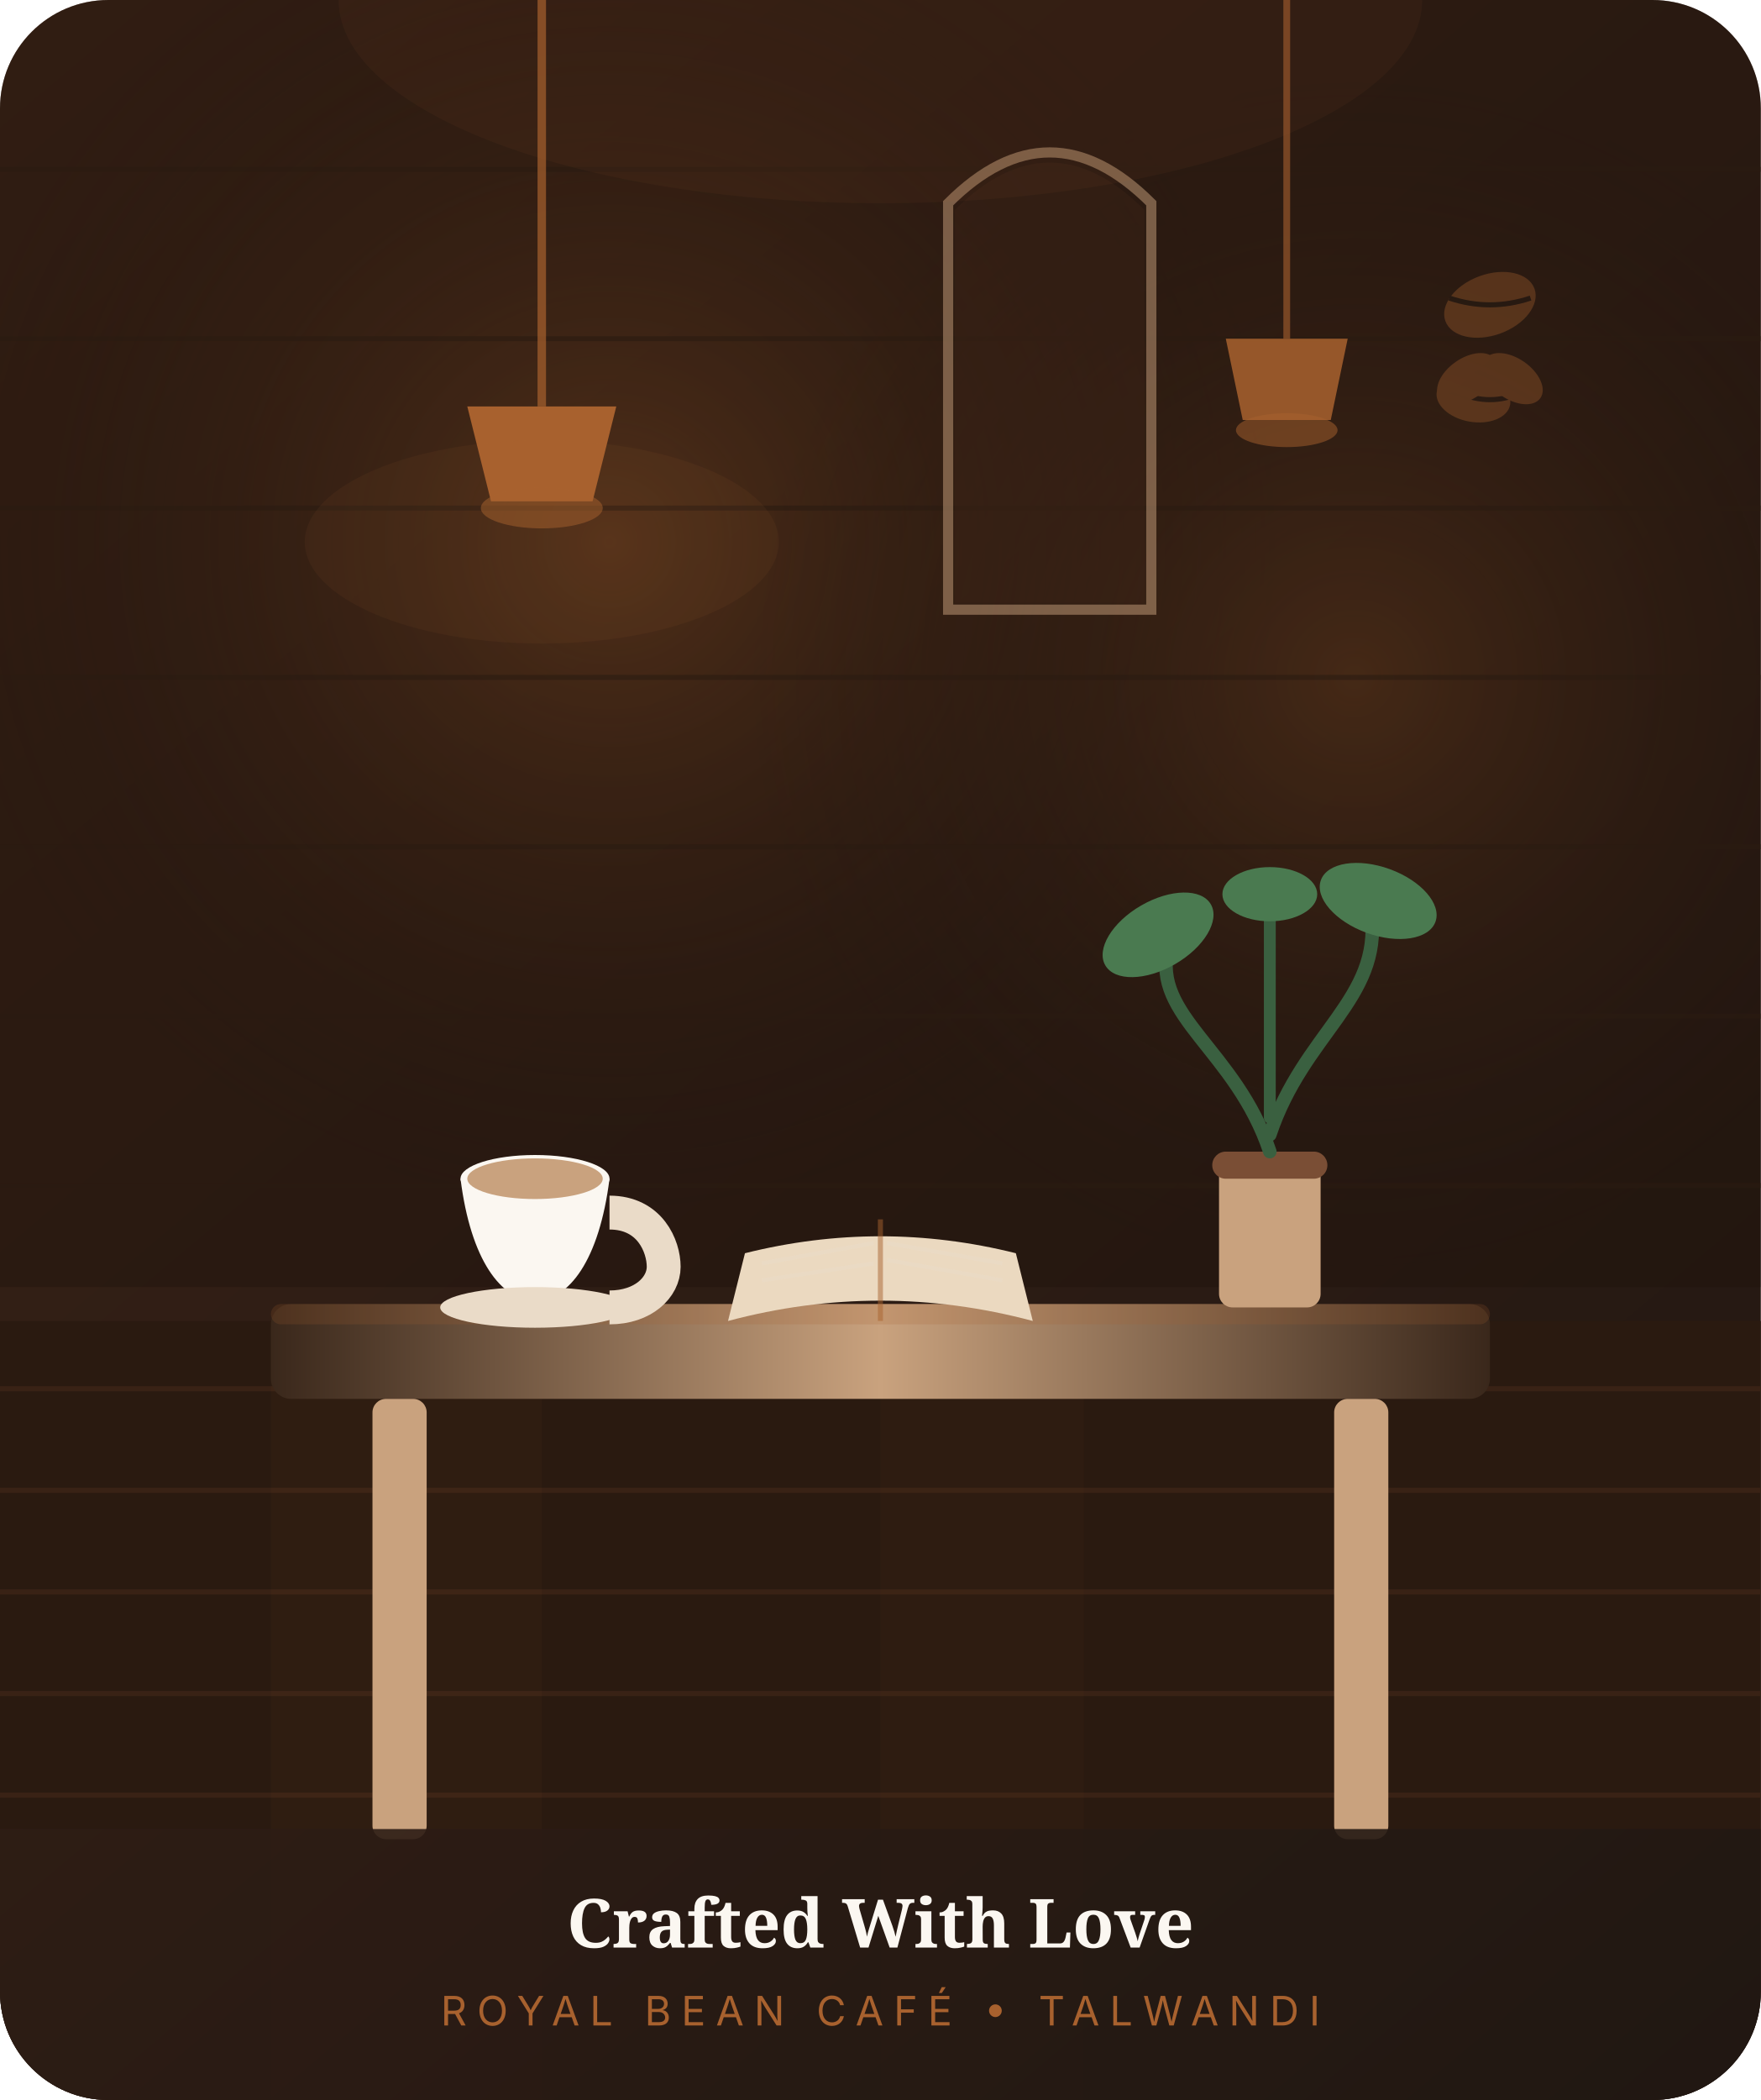
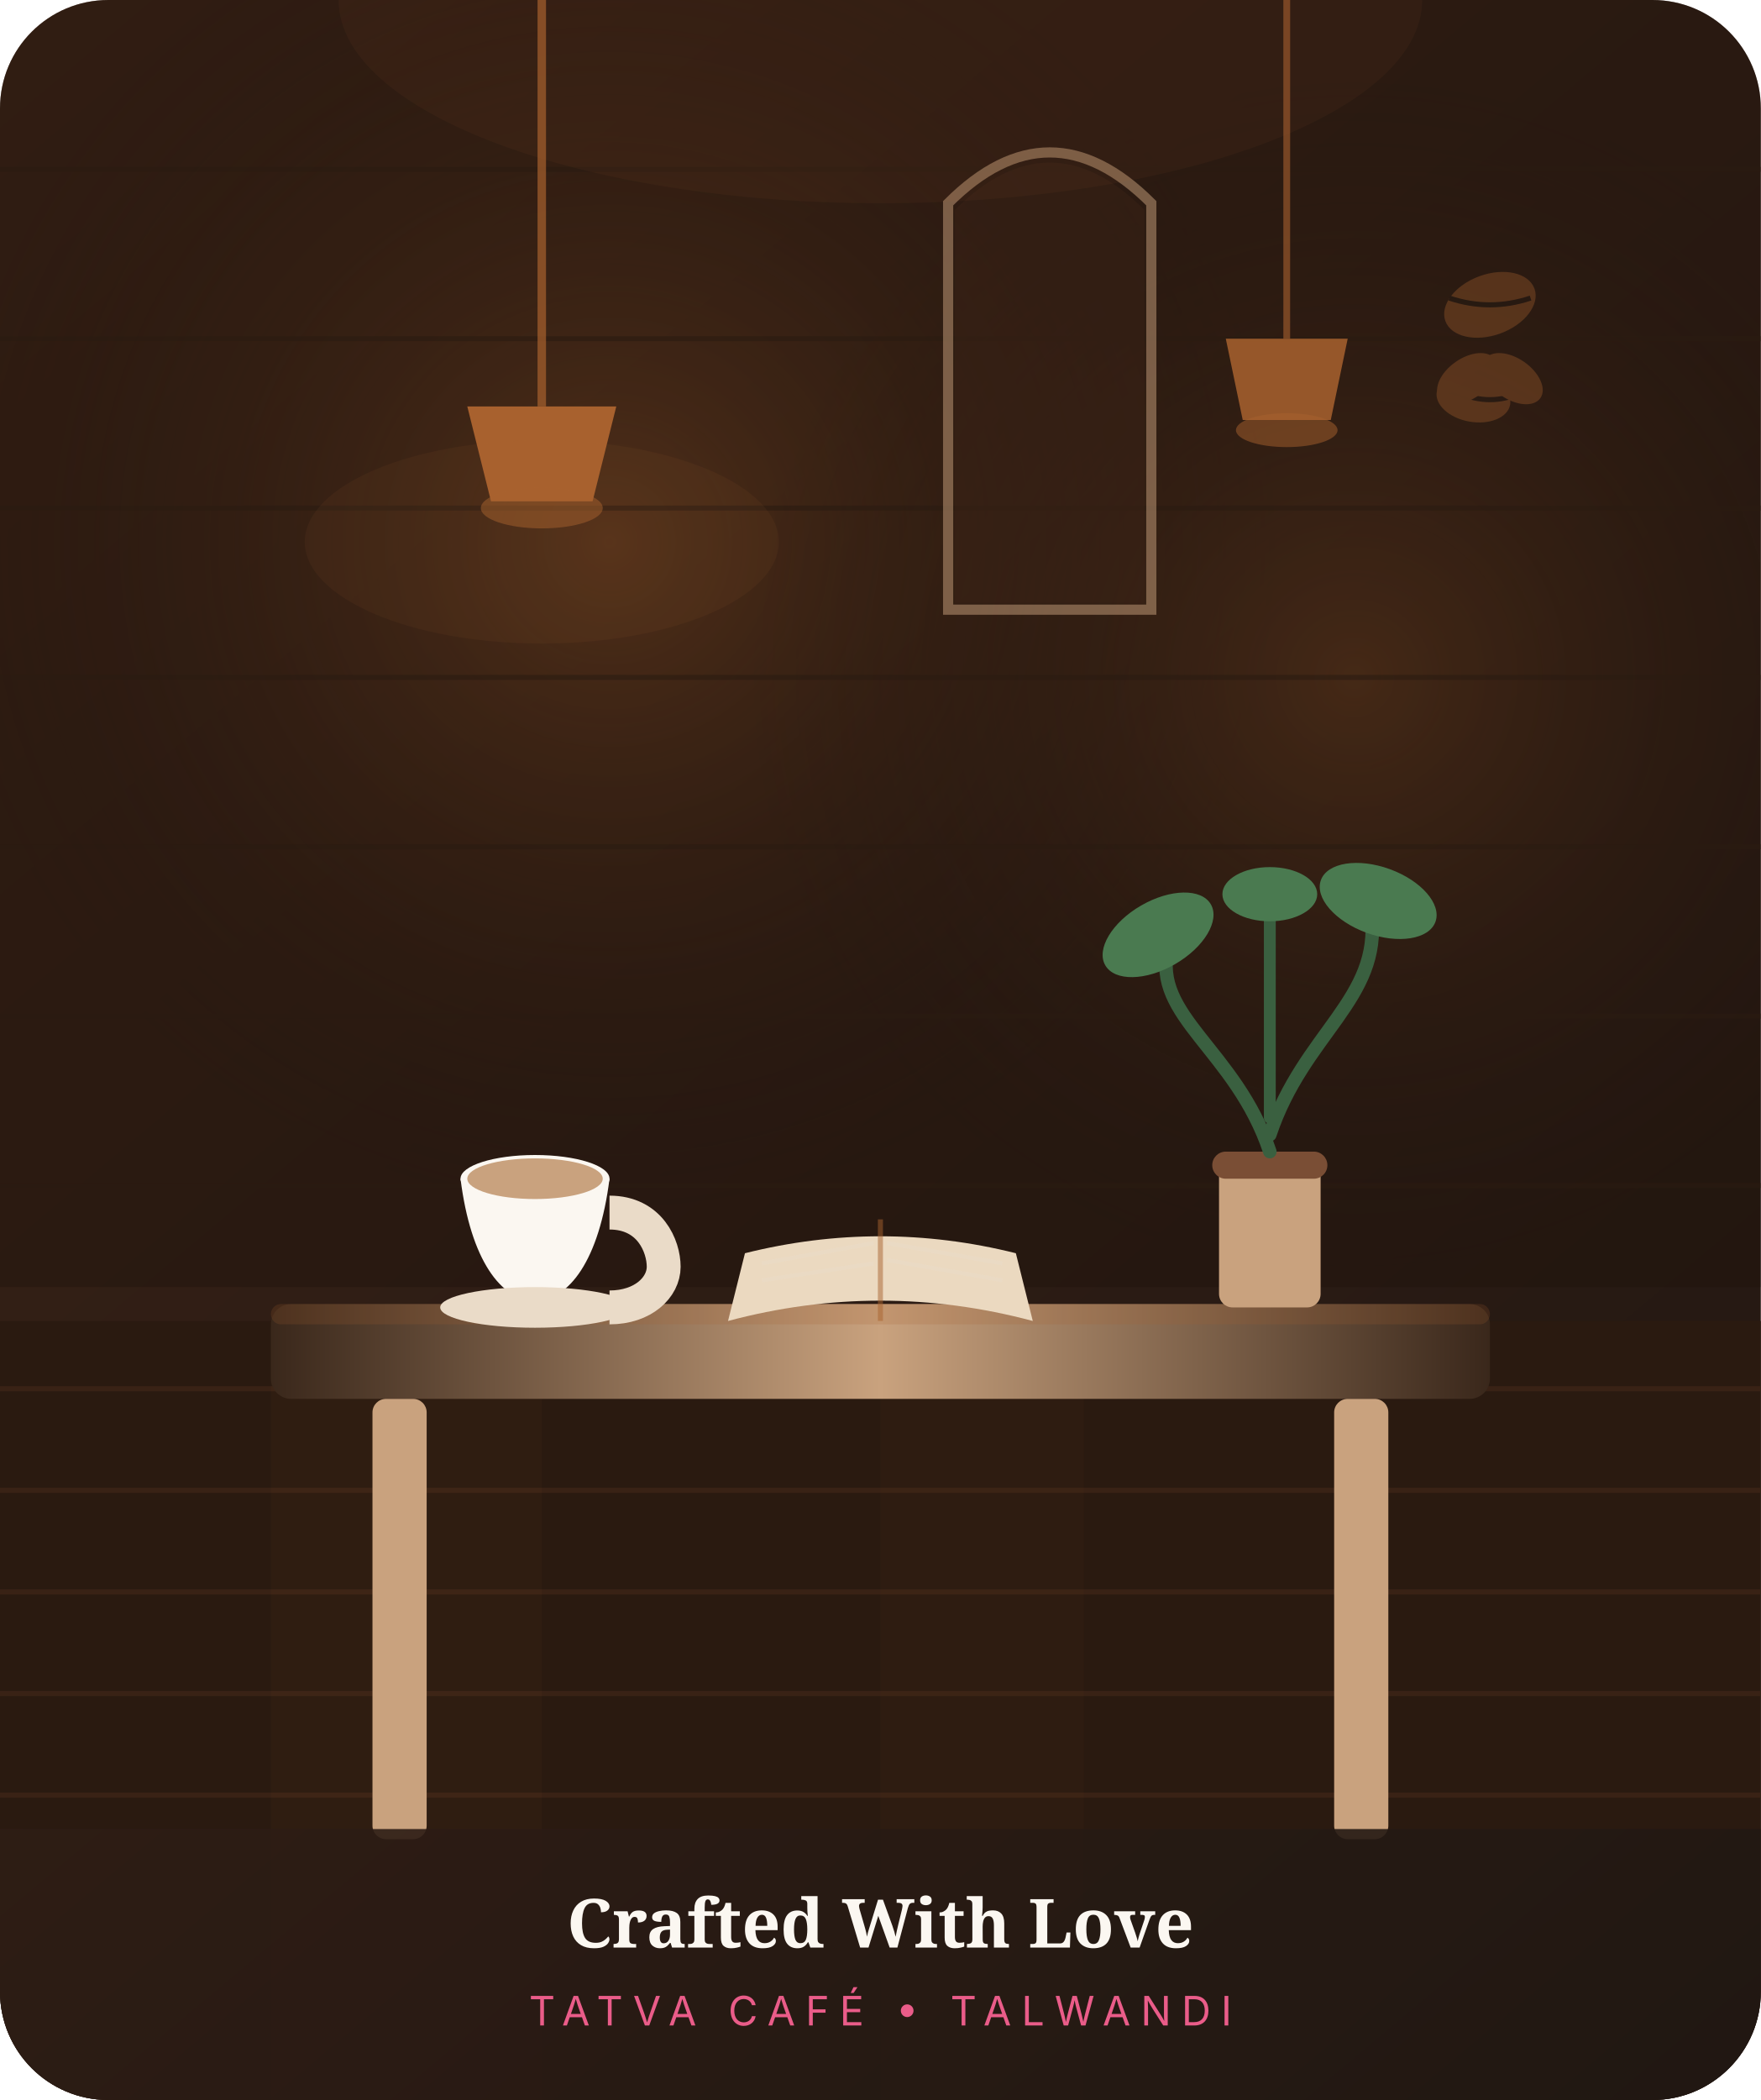
<svg xmlns="http://www.w3.org/2000/svg" viewBox="0 0 520 620" fill="none">
  <defs>
    <linearGradient id="cafeBg" x1="0" y1="0" x2="520" y2="620" gradientUnits="userSpaceOnUse">
      <stop offset="0%" stop-color="#3D2417" />
      <stop offset="100%" stop-color="#1F1612" />
    </linearGradient>
    <radialGradient id="lampGlow1" cx="180" cy="160" r="200" gradientUnits="userSpaceOnUse">
      <stop offset="0%" stop-color="#A8612E" stop-opacity="0.55" />
      <stop offset="100%" stop-color="#1F1612" stop-opacity="0" />
    </radialGradient>
    <radialGradient id="lampGlow2" cx="400" cy="200" r="180" gradientUnits="userSpaceOnUse">
      <stop offset="0%" stop-color="#A8612E" stop-opacity="0.4" />
      <stop offset="100%" stop-color="#1F1612" stop-opacity="0" />
    </radialGradient>
    <linearGradient id="tableGrad" x1="60" y1="420" x2="460" y2="420" gradientUnits="userSpaceOnUse">
      <stop offset="0%" stop-color="#2A1A10" />
      <stop offset="50%" stop-color="#C9A27E" />
      <stop offset="100%" stop-color="#2A1A10" />
    </linearGradient>
    <linearGradient id="curtainGrad" x1="0" y1="0" x2="100" y2="0" gradientUnits="userSpaceOnUse">
      <stop offset="0%" stop-color="#3D2417" />
      <stop offset="100%" stop-color="#2A1A10" />
    </linearGradient>
    <clipPath id="sceneClip">
      <rect width="520" height="620" rx="32" />
    </clipPath>
  </defs>
  <g clip-path="url(#sceneClip)">
    <rect width="520" height="620" fill="url(#cafeBg)" />
    <circle cx="180" cy="160" r="200" fill="url(#lampGlow1)" />
    <circle cx="400" cy="200" r="180" fill="url(#lampGlow2)" />
    <rect x="0" y="0" width="520" height="380" fill="#1E120A" opacity="0.4" />
    <line x1="0" y1="50" x2="520" y2="50" stroke="#2A1A10" stroke-width="1.5" opacity="0.6" />
    <line x1="0" y1="100" x2="520" y2="100" stroke="#2A1A10" stroke-width="1.5" opacity="0.6" />
    <line x1="0" y1="150" x2="520" y2="150" stroke="#2A1A10" stroke-width="1.5" opacity="0.6" />
    <line x1="0" y1="200" x2="520" y2="200" stroke="#2A1A10" stroke-width="1.5" opacity="0.6" />
    <line x1="0" y1="250" x2="520" y2="250" stroke="#2A1A10" stroke-width="1.5" opacity="0.6" />
    <line x1="0" y1="300" x2="520" y2="300" stroke="#2A1A10" stroke-width="1.5" opacity="0.6" />
    <line x1="0" y1="350" x2="520" y2="350" stroke="#2A1A10" stroke-width="1.5" opacity="0.6" />
    <line x1="160" y1="0" x2="160" y2="120" stroke="#A8612E" stroke-width="2.5" opacity="0.7" />
    <path d="M138 120 H182 L175 148 H145 Z" fill="#A8612E" />
    <ellipse cx="160" cy="150" rx="18" ry="6" fill="#A8612E" opacity="0.5" />
    <ellipse cx="160" cy="160" rx="70" ry="30" fill="#A8612E" opacity="0.08" />
    <line x1="380" y1="0" x2="380" y2="100" stroke="#A8612E" stroke-width="2" opacity="0.6" />
    <path d="M362 100 H398 L393 124 H367 Z" fill="#A8612E" opacity="0.85" />
    <ellipse cx="380" cy="127" rx="15" ry="5" fill="#A8612E" opacity="0.5" />
    <path d="M280 60 Q310 30 340 60 L340 180 H280 Z" fill="none" stroke="#C9A27E" stroke-width="3" opacity="0.5" />
    <path d="M282 62 Q310 34 338 62 L338 178 H282 Z" fill="#3D2417" opacity="0.4" />
    <rect x="0" y="390" width="520" height="230" fill="#2A1A10" />
    <line x1="0" y1="410" x2="520" y2="410" stroke="#3D2417" stroke-width="1.5" opacity="0.8" />
    <line x1="0" y1="440" x2="520" y2="440" stroke="#3D2417" stroke-width="1.5" opacity="0.8" />
    <line x1="0" y1="470" x2="520" y2="470" stroke="#3D2417" stroke-width="1.5" opacity="0.8" />
    <line x1="0" y1="500" x2="520" y2="500" stroke="#3D2417" stroke-width="1.5" opacity="0.8" />
    <line x1="0" y1="530" x2="520" y2="530" stroke="#3D2417" stroke-width="1.5" opacity="0.8" />
    <rect x="80" y="392" width="80" height="228" fill="#A8612E" opacity="0.04" />
    <rect x="260" y="392" width="60" height="228" fill="#A8612E" opacity="0.03" />
    <rect x="80" y="385" width="360" height="28" rx="6" fill="url(#tableGrad)" />
    <rect x="80" y="385" width="360" height="6" rx="3" fill="#A8612E" opacity="0.18" />
    <rect x="110" y="413" width="16" height="130" rx="4" fill="#C9A27E" />
    <rect x="394" y="413" width="16" height="130" rx="4" fill="#C9A27E" />
    <path d="M136 348 H180 C177 372 168 384 158 384 C148 384 139 372 136 348 Z" fill="#FBF7F1" />
    <path d="M180 358 C192 358 196 368 196 374 C196 380 190 386 180 386" stroke="#EADBC8" stroke-width="10" fill="none" />
    <ellipse cx="158" cy="348" rx="22" ry="7" fill="#FBF7F1" />
    <ellipse cx="158" cy="348" rx="20" ry="6" fill="#C9A27E" />
    <ellipse cx="158" cy="386" rx="28" ry="6" fill="#EADBC8" />
    <path d="M220 370 Q260 360 300 370 L305 390 Q260 378 215 390 Z" fill="#EBD9C0" />
    <path d="M260 360 L260 390" stroke="#A8612E" stroke-width="1.5" opacity="0.5" />
    <line x1="225" y1="373" x2="258" y2="367" stroke="#EADBC8" stroke-width="1.2" opacity="0.5" />
    <line x1="225" y1="378" x2="258" y2="373" stroke="#EADBC8" stroke-width="1.2" opacity="0.5" />
    <line x1="262" y1="367" x2="296" y2="373" stroke="#EADBC8" stroke-width="1.2" opacity="0.5" />
    <line x1="262" y1="372" x2="296" y2="378" stroke="#EADBC8" stroke-width="1.2" opacity="0.5" />
    <rect x="360" y="340" width="30" height="46" rx="4" fill="#C9A27E" />
    <rect x="358" y="340" width="34" height="8" rx="4" fill="#7A4E35" />
    <path d="M375 340 C365 310 340 300 345 280" stroke="#3A6040" stroke-width="4" stroke-linecap="round" fill="none" />
    <path d="M375 335 C385 305 408 295 405 270" stroke="#3A6040" stroke-width="4" stroke-linecap="round" fill="none" />
    <path d="M375 330 C375 310 375 290 375 270" stroke="#3A6040" stroke-width="3.5" stroke-linecap="round" fill="none" />
    <ellipse cx="342" cy="276" rx="18" ry="10" fill="#4A7A50" transform="rotate(-30 342 276)" />
    <ellipse cx="407" cy="266" rx="18" ry="10" fill="#4A7A50" transform="rotate(20 407 266)" />
    <ellipse cx="375" cy="264" rx="14" ry="8" fill="#4A7A50" />
    <g opacity="0.35" transform="translate(440, 90)">
      <ellipse cx="0" cy="0" rx="14" ry="9" fill="#A8612E" transform="rotate(-20)" />
      <path d="M-12 -2 Q0 2 12 -2" stroke="#1F1612" stroke-width="1.5" fill="none" />
      <ellipse cx="0" cy="28" rx="11" ry="7" fill="#A8612E" transform="rotate(10)" />
      <path d="M-9 26 Q0 30 9 26" stroke="#1F1612" stroke-width="1.5" fill="none" />
      <ellipse cx="-18" cy="14" rx="10" ry="6" fill="#A8612E" transform="rotate(-35)" />
      <ellipse cx="18" cy="14" rx="10" ry="6" fill="#A8612E" transform="rotate(35)" />
    </g>
    <ellipse cx="260" cy="0" rx="160" ry="60" fill="#A8612E" opacity="0.07" />
    <rect x="0" y="540" width="520" height="80" fill="url(#cafeBg)" opacity="0.9" />
    <text x="260" y="575" text-anchor="middle" font-family="'Playfair Display', serif" font-size="20" font-weight="700" fill="#FBF7F1">Crafted With Love</text>
-     <text x="260" y="598" text-anchor="middle" font-family="'Inter', sans-serif" font-size="12" fill="#A8612E" letter-spacing="3">ROYAL BEAN CAFÉ • TALWANDI</text>
+     <text x="260" y="598" text-anchor="middle" font-family="'Inter', sans-serif" font-size="12" fill="#EA5C89" letter-spacing="3">TATVA CAFÉ • TALWANDI</text>
  </g>
</svg>
